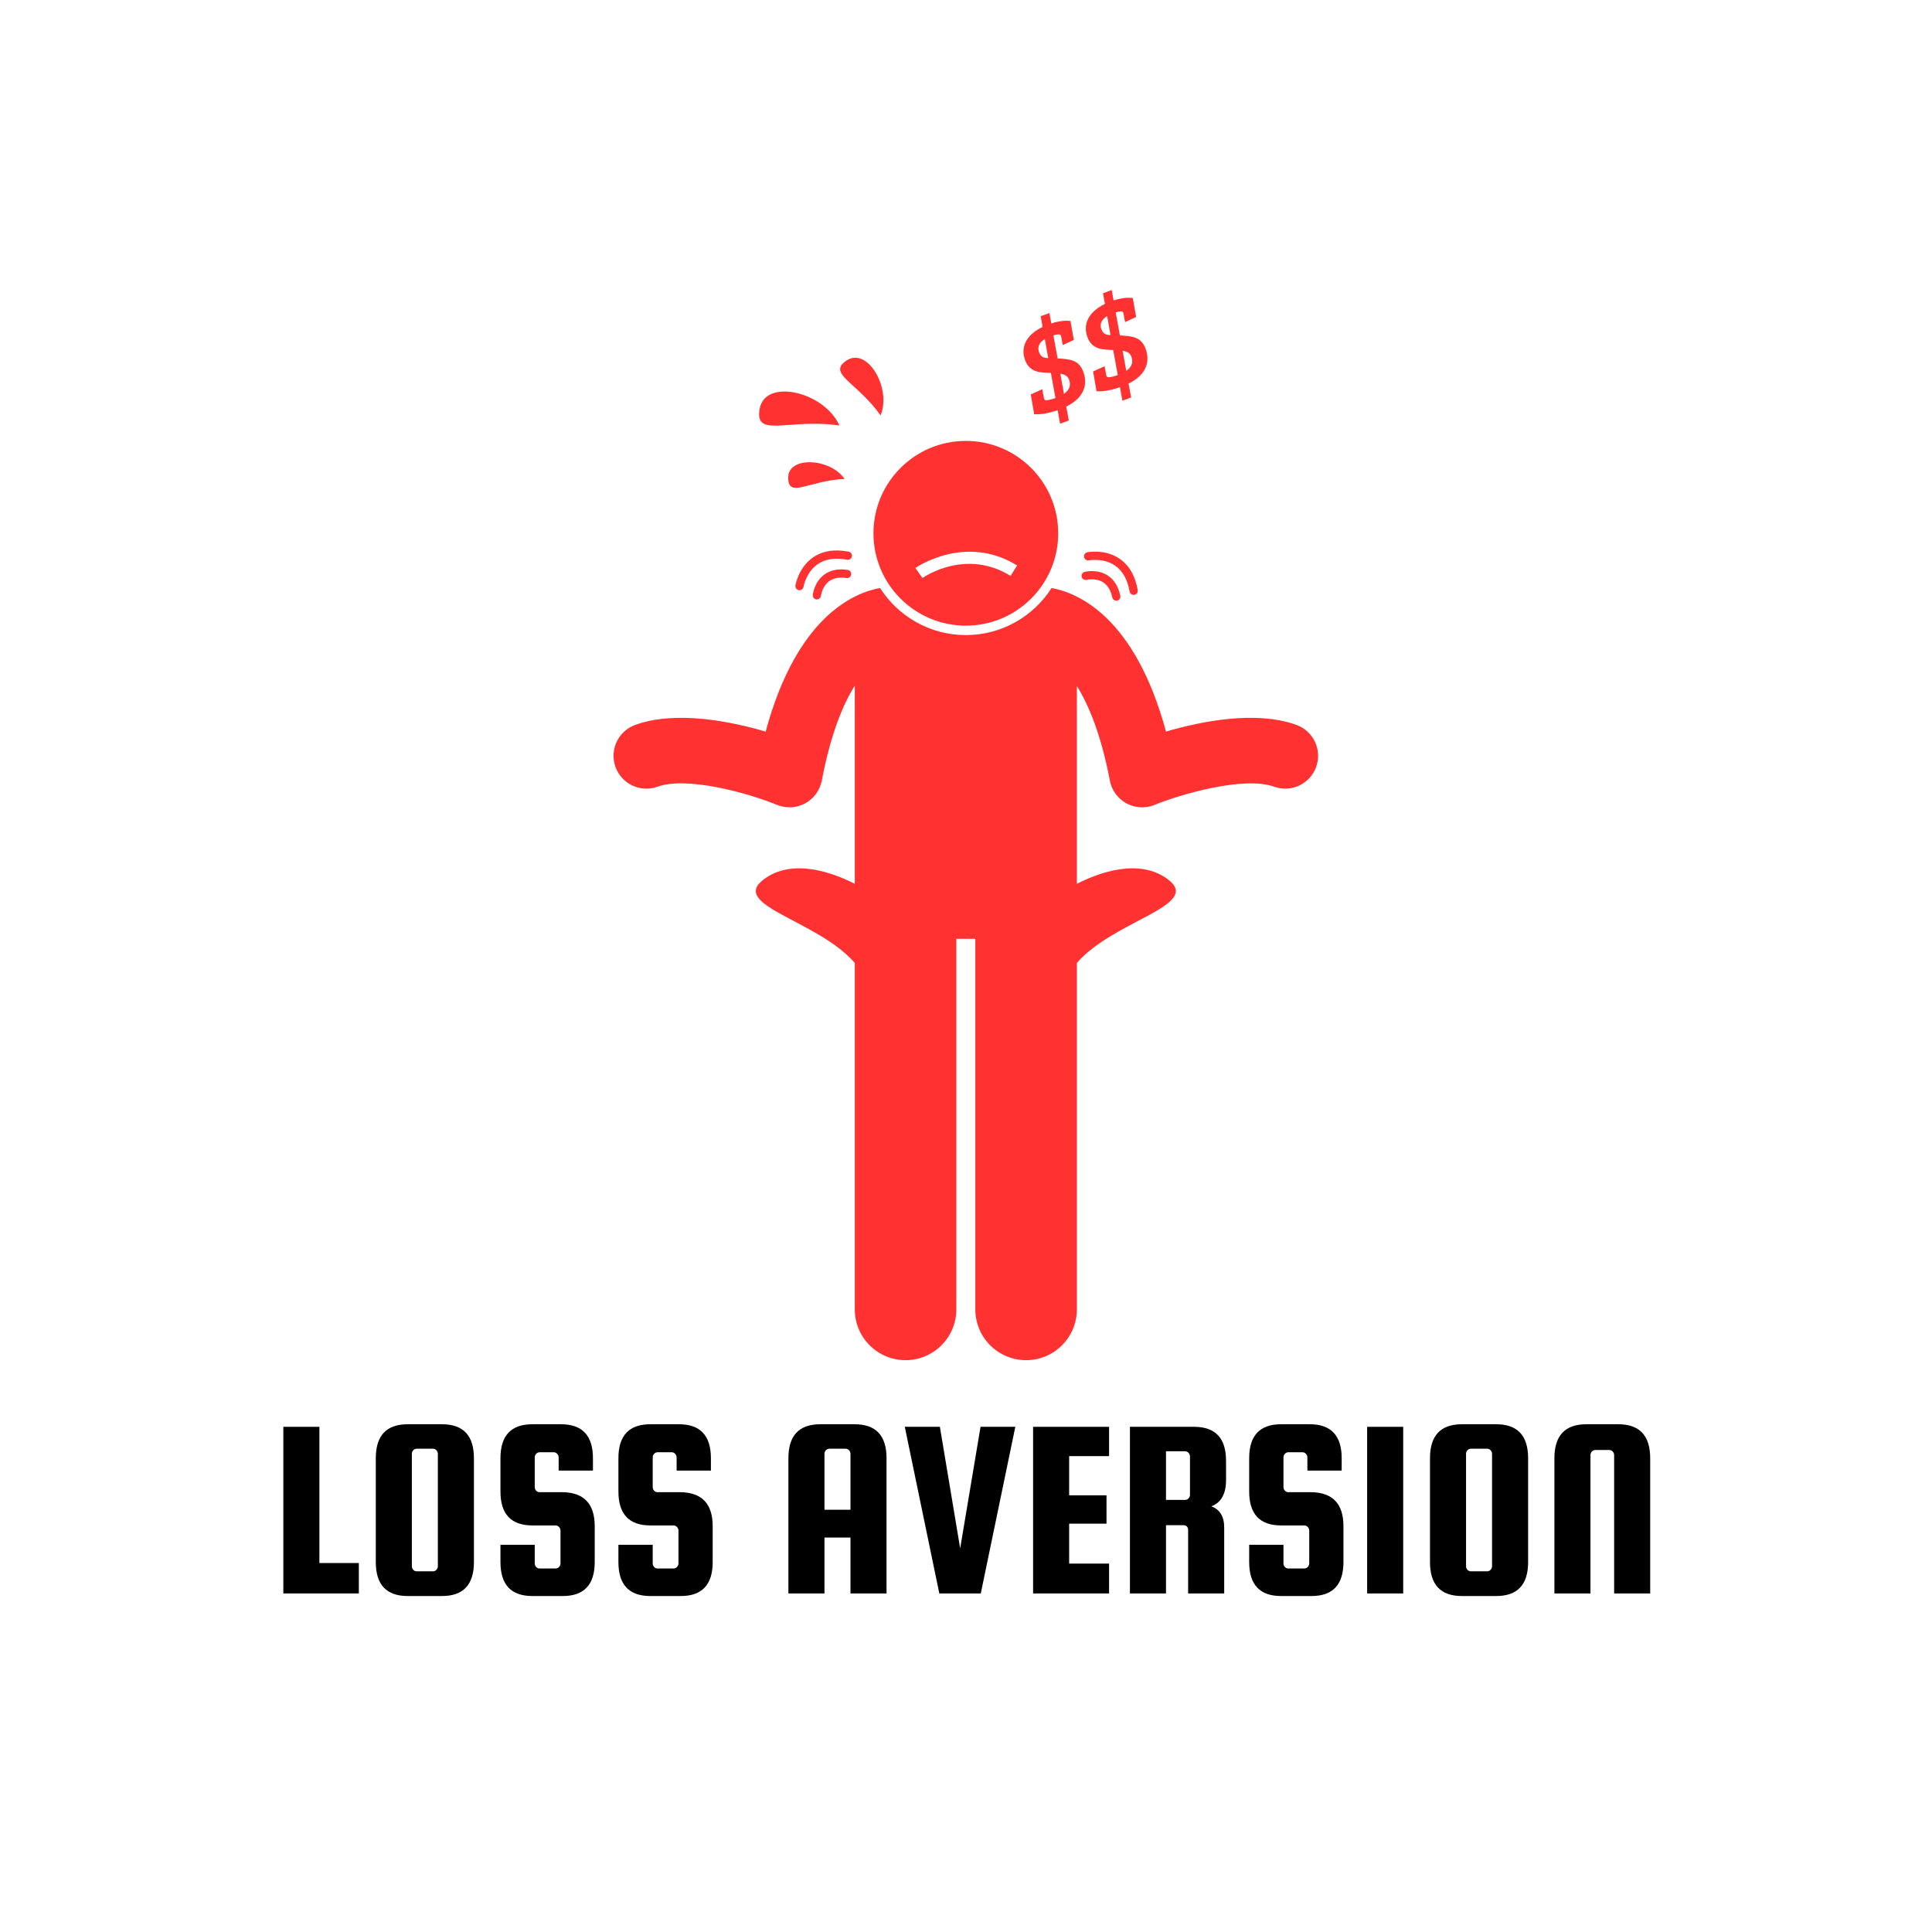
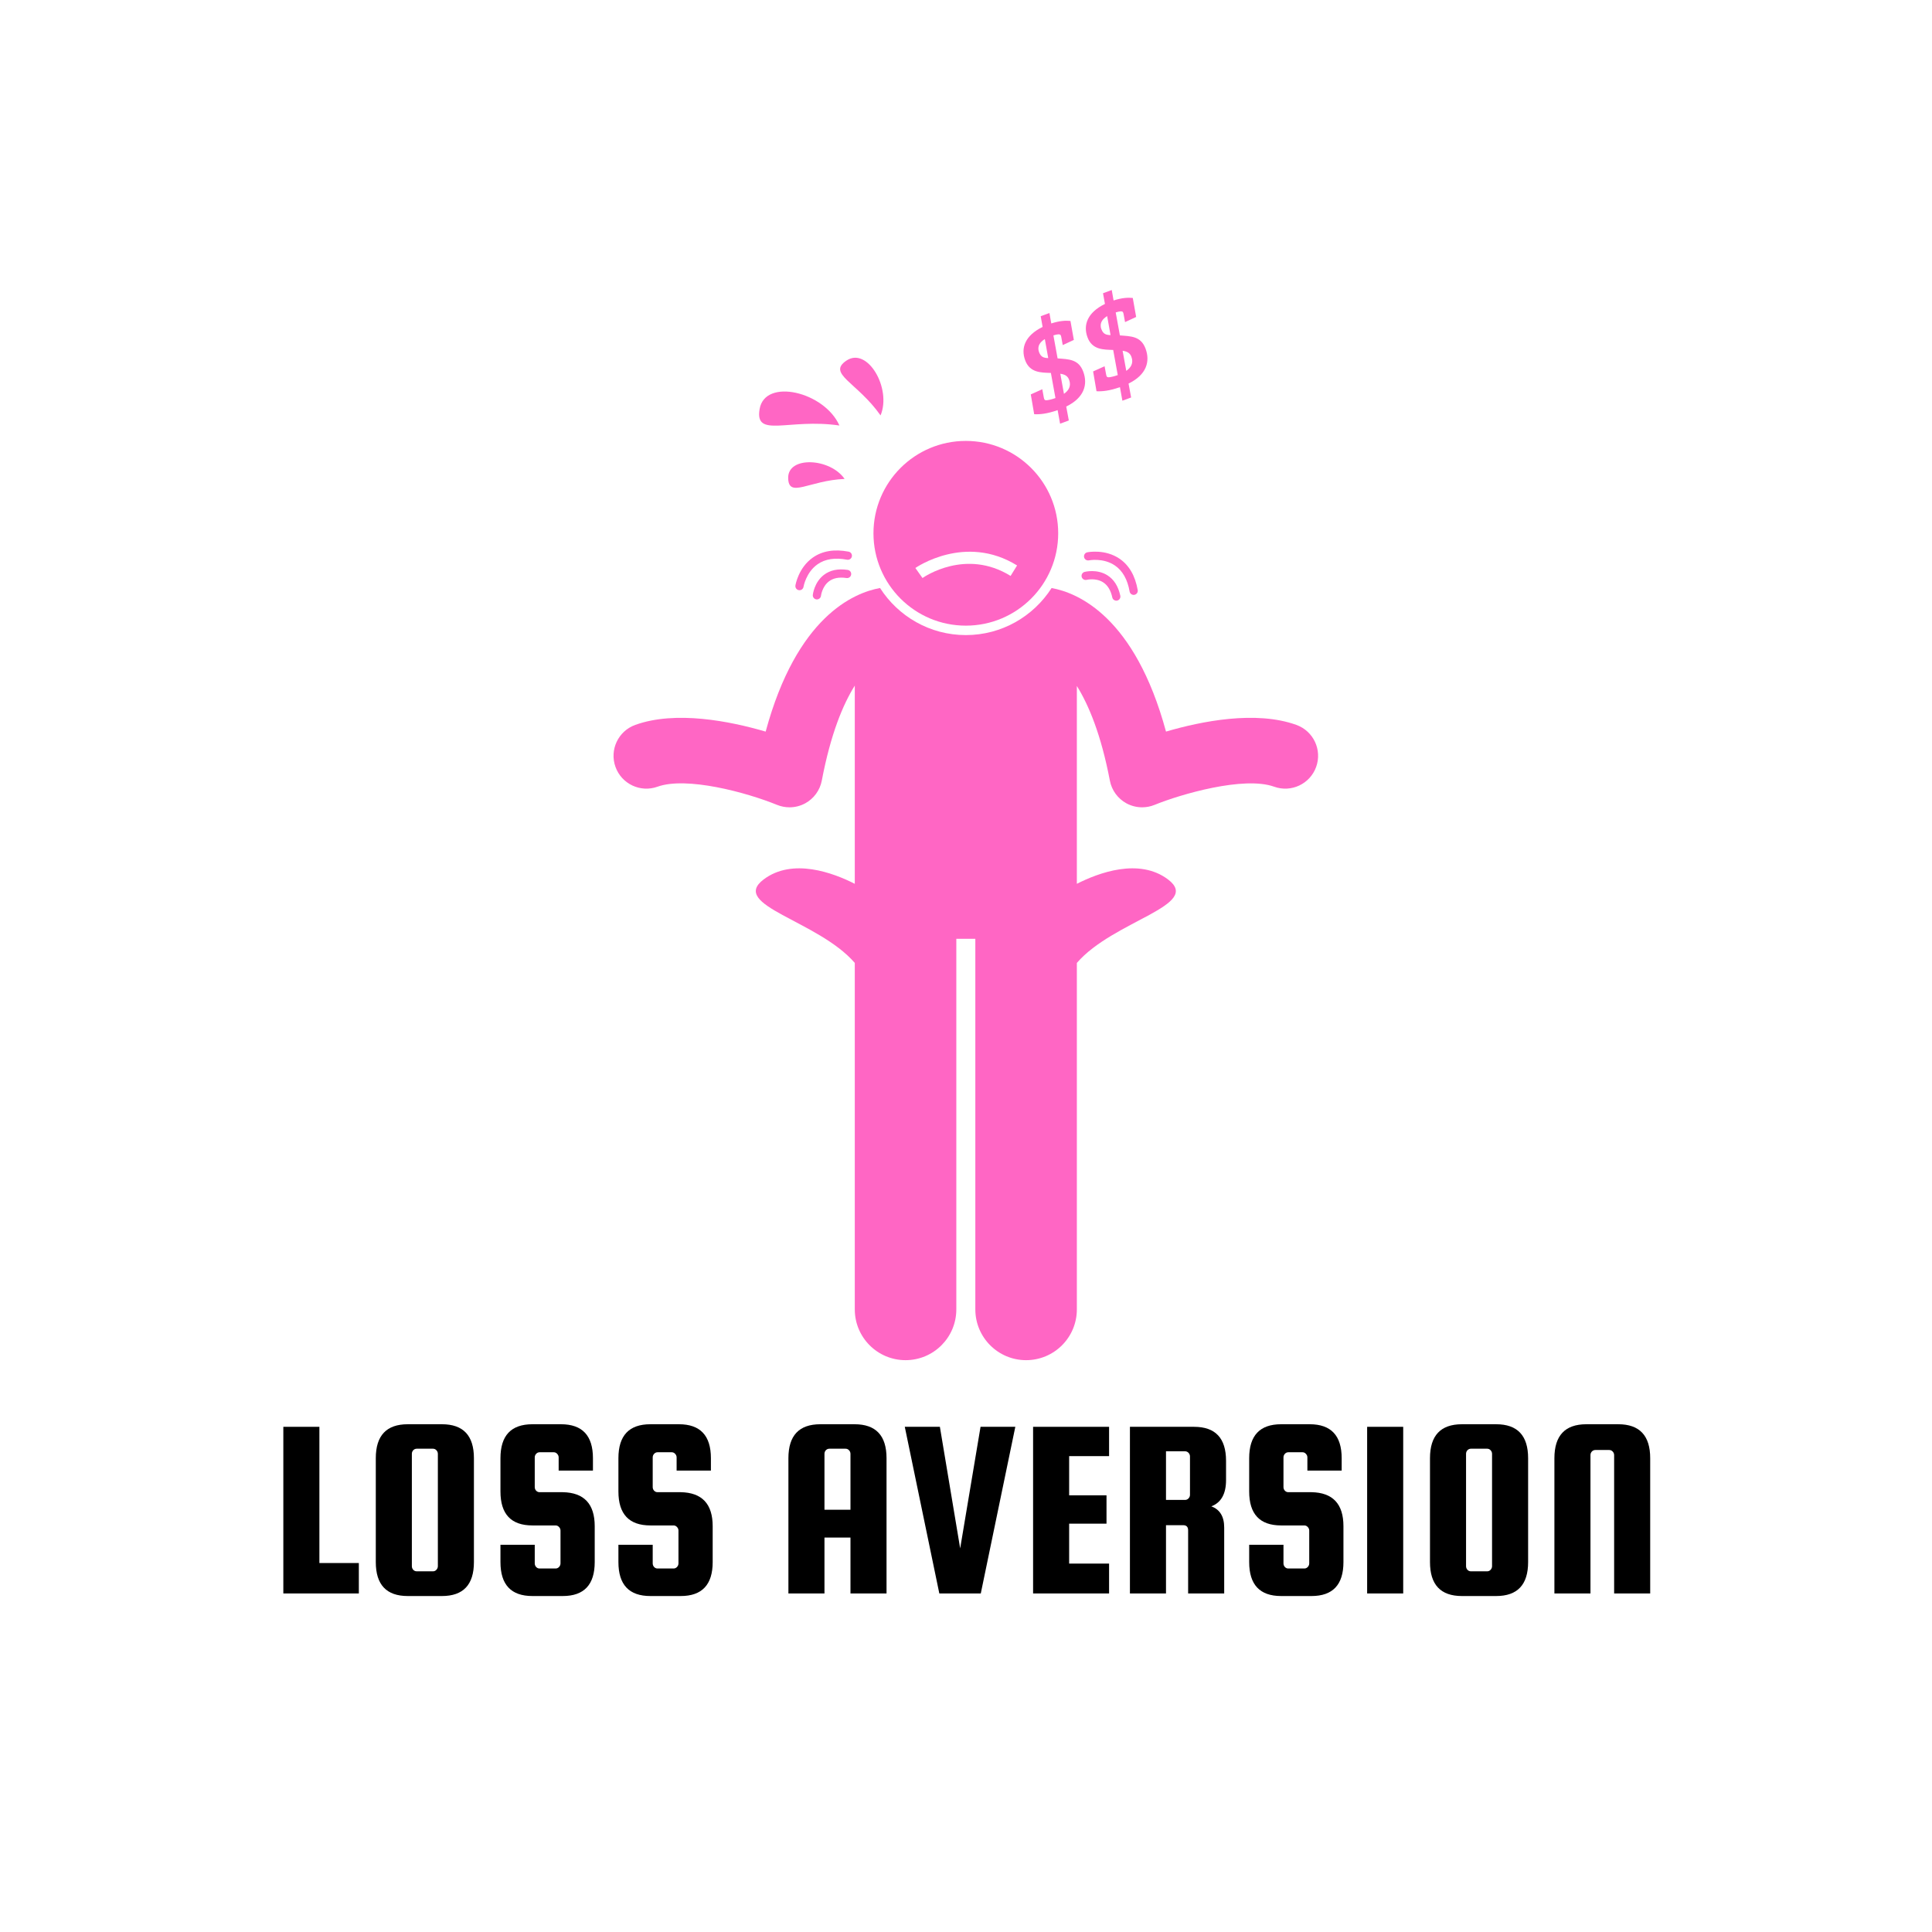
<svg xmlns="http://www.w3.org/2000/svg" width="500" zoomAndPan="magnify" viewBox="0 0 375 375" height="500" preserveAspectRatio="xMidYMid meet" version="1.0">
  <defs>
    <g />
-     <clipPath id="11ccfa3e26">
+     <clipPath id="4c3714dfe6">
      <path d="M 119 114 L 256 114 L 256 264.035 L 119 264.035 Z M 119 114 " clip-rule="nonzero" />
    </clipPath>
-     <clipPath id="9c7214c295">
+     <clipPath id="44434c7684">
      <path d="M 210 56.285 L 223 56.285 L 223 78 L 210 78 Z M 210 56.285 " clip-rule="nonzero" />
    </clipPath>
  </defs>
-   <g clip-path="url(#11ccfa3e26)">
-     <path fill="#ff3131" d="M 153.246 156.699 C 154.293 156.699 155.34 156.441 156.285 155.93 C 157.965 155.016 159.148 153.398 159.508 151.52 C 161.227 142.492 163.613 136.742 165.914 133.074 L 165.914 171.547 C 161.727 169.418 153.84 166.461 148.223 170.699 C 141.516 175.754 158.766 178.637 165.914 186.902 L 165.914 254.156 C 165.914 259.598 170.328 264.008 175.766 264.008 C 181.207 264.008 185.621 259.598 185.621 254.156 L 185.621 182.223 L 189.312 182.223 L 189.312 254.156 C 189.312 259.598 193.727 264.008 199.164 264.008 C 204.605 264.008 209.016 259.598 209.016 254.156 L 209.016 186.902 C 216.168 178.637 233.418 175.754 226.711 170.699 C 221.094 166.461 213.207 169.418 209.016 171.547 L 209.016 133.148 C 211.316 136.836 213.719 142.578 215.426 151.52 C 215.785 153.398 216.969 155.016 218.648 155.93 C 219.594 156.441 220.641 156.699 221.688 156.699 C 222.504 156.699 223.324 156.543 224.102 156.227 C 229.141 154.164 241.445 150.59 247.309 152.699 C 250.621 153.891 254.273 152.172 255.465 148.859 C 256.656 145.547 254.938 141.898 251.625 140.703 C 243.77 137.875 233.246 139.973 226.32 142 C 220.285 119.73 209.262 115.07 204.113 114.137 C 200.598 119.625 194.453 123.27 187.465 123.27 C 180.477 123.27 174.328 119.621 170.816 114.133 C 165.664 115.07 154.645 119.734 148.613 142.004 C 141.688 139.977 131.16 137.875 123.305 140.703 C 119.992 141.898 118.273 145.547 119.465 148.859 C 120.656 152.172 124.312 153.891 127.621 152.699 C 133.242 150.676 144.844 153.789 150.828 156.227 C 151.605 156.543 152.426 156.699 153.246 156.699 Z M 153.246 156.699 " fill-opacity="1" fill-rule="nonzero" />
+   <g clip-path="url(#4c3714dfe6)">
+     <path fill="#ff66c4" d="M 153.246 156.699 C 154.293 156.699 155.34 156.441 156.285 155.93 C 157.965 155.016 159.148 153.398 159.508 151.52 C 161.227 142.492 163.613 136.742 165.914 133.074 L 165.914 171.547 C 161.727 169.418 153.84 166.461 148.223 170.699 C 141.516 175.754 158.766 178.637 165.914 186.902 L 165.914 254.156 C 165.914 259.598 170.328 264.008 175.766 264.008 C 181.207 264.008 185.621 259.598 185.621 254.156 L 185.621 182.223 L 189.312 182.223 L 189.312 254.156 C 189.312 259.598 193.727 264.008 199.164 264.008 C 204.605 264.008 209.016 259.598 209.016 254.156 L 209.016 186.902 C 216.168 178.637 233.418 175.754 226.711 170.699 C 221.094 166.461 213.207 169.418 209.016 171.547 L 209.016 133.148 C 211.316 136.836 213.719 142.578 215.426 151.52 C 215.785 153.398 216.969 155.016 218.648 155.93 C 219.594 156.441 220.641 156.699 221.688 156.699 C 222.504 156.699 223.324 156.543 224.102 156.227 C 229.141 154.164 241.445 150.59 247.309 152.699 C 250.621 153.891 254.273 152.172 255.465 148.859 C 256.656 145.547 254.938 141.898 251.625 140.703 C 243.77 137.875 233.246 139.973 226.32 142 C 220.285 119.73 209.262 115.07 204.113 114.137 C 200.598 119.625 194.453 123.27 187.465 123.27 C 180.477 123.27 174.328 119.621 170.816 114.133 C 165.664 115.07 154.645 119.734 148.613 142.004 C 141.688 139.977 131.16 137.875 123.305 140.703 C 119.992 141.898 118.273 145.547 119.465 148.859 C 120.656 152.172 124.312 153.891 127.621 152.699 C 133.242 150.676 144.844 153.789 150.828 156.227 C 151.605 156.543 152.426 156.699 153.246 156.699 Z M 153.246 156.699 " fill-opacity="1" fill-rule="nonzero" />
  </g>
-   <path fill="#ff3131" d="M 187.465 121.438 C 197.371 121.438 205.395 113.414 205.395 103.512 C 205.395 93.609 197.371 85.582 187.465 85.582 C 177.566 85.582 169.539 93.609 169.539 103.512 C 169.539 113.414 177.566 121.438 187.465 121.438 Z M 197.414 109.754 L 196.156 111.785 C 187.457 106.402 179.395 111.957 179.055 112.195 L 177.672 110.246 C 177.766 110.18 187.344 103.516 197.414 109.754 Z M 197.414 109.754 " fill-opacity="1" fill-rule="nonzero" />
-   <path fill="#ff3131" d="M 159.906 111.594 C 158.047 113.027 157.777 115.367 157.766 115.469 C 157.719 115.902 158.035 116.293 158.469 116.344 C 158.5 116.344 158.531 116.348 158.559 116.348 C 158.957 116.348 159.305 116.047 159.352 115.641 C 159.352 115.621 159.57 113.855 160.891 112.848 C 161.738 112.199 162.887 111.98 164.301 112.195 C 164.738 112.266 165.141 111.961 165.207 111.527 C 165.273 111.09 164.977 110.684 164.539 110.621 C 162.668 110.336 161.113 110.664 159.906 111.594 Z M 159.906 111.594 " fill-opacity="1" fill-rule="nonzero" />
-   <path fill="#ff3131" d="M 164.715 107.074 C 161.949 106.547 159.613 106.93 157.777 108.219 C 154.98 110.176 154.414 113.496 154.391 113.637 C 154.32 114.07 154.617 114.48 155.051 114.551 C 155.094 114.559 155.137 114.562 155.18 114.562 C 155.566 114.562 155.902 114.281 155.965 113.891 C 155.969 113.863 156.441 111.098 158.691 109.523 C 160.16 108.492 162.086 108.195 164.414 108.641 C 164.848 108.719 165.262 108.438 165.348 108.008 C 165.43 107.574 165.145 107.156 164.715 107.074 Z M 164.715 107.074 " fill-opacity="1" fill-rule="nonzero" />
-   <path fill="#ff3131" d="M 210.922 112.547 C 210.938 112.543 212.668 112.125 214.078 113.004 C 214.984 113.566 215.594 114.559 215.895 115.961 C 215.973 116.336 216.305 116.59 216.672 116.59 C 216.727 116.59 216.781 116.586 216.84 116.574 C 217.27 116.48 217.543 116.059 217.453 115.629 C 217.055 113.777 216.199 112.438 214.902 111.637 C 212.902 110.406 210.621 110.98 210.523 111.004 C 210.098 111.117 209.844 111.551 209.953 111.973 C 210.062 112.398 210.496 112.652 210.922 112.547 Z M 210.922 112.547 " fill-opacity="1" fill-rule="nonzero" />
-   <path fill="#ff3131" d="M 220.043 115.469 C 220.09 115.469 220.137 115.465 220.18 115.457 C 220.613 115.383 220.906 114.969 220.828 114.535 C 220.344 111.762 219.16 109.715 217.309 108.449 C 214.488 106.527 211.18 107.172 211.039 107.203 C 210.609 107.293 210.332 107.711 210.418 108.145 C 210.508 108.574 210.926 108.852 211.359 108.766 C 211.387 108.758 214.141 108.219 216.41 109.766 C 217.895 110.777 218.852 112.477 219.258 114.809 C 219.328 115.195 219.664 115.469 220.043 115.469 Z M 220.043 115.469 " fill-opacity="1" fill-rule="nonzero" />
-   <path fill="#ff3131" d="M 162.93 82.59 C 160.039 76.051 148.496 73.285 147.441 79.391 C 146.449 85.141 153.074 81.148 162.93 82.59 Z M 162.93 82.59 " fill-opacity="1" fill-rule="nonzero" />
-   <path fill="#ff3131" d="M 170.914 80.629 C 173.102 75.402 168.395 67.258 164.309 69.98 C 160.465 72.547 166.371 74.176 170.914 80.629 Z M 170.914 80.629 " fill-opacity="1" fill-rule="nonzero" />
-   <path fill="#ff3131" d="M 163.938 92.961 C 161.133 88.879 152.918 88.477 152.984 92.77 C 153.047 96.812 157.047 93.242 163.938 92.961 Z M 163.938 92.961 " fill-opacity="1" fill-rule="nonzero" />
-   <path fill="#ff3131" d="M 210.262 72.148 C 209.359 69.695 207.422 69.734 205.277 69.562 L 204.465 65.098 C 204.883 64.969 205.223 64.898 205.453 64.891 C 205.84 64.879 205.93 65.055 205.996 65.445 L 206.277 66.98 L 208.434 65.98 L 207.773 62.293 C 206.883 62.203 205.727 62.242 204.051 62.781 L 203.695 60.754 L 202 61.379 L 202.371 63.453 C 198.957 65.129 198.105 67.547 198.984 69.93 C 199.891 72.383 202.105 72.32 203.977 72.387 L 204.863 77.262 C 204.152 77.523 203.5 77.66 203.125 77.695 C 202.738 77.707 202.672 77.523 202.594 77.109 L 202.309 75.551 L 200.074 76.555 L 200.734 80.398 C 201.773 80.457 203.238 80.332 205.285 79.605 L 205.762 82.238 L 207.457 81.613 L 206.953 78.91 C 210.484 77.191 211.168 74.598 210.262 72.148 Z M 201.676 68.34 C 201.246 67.172 201.93 66.344 202.801 65.816 L 203.461 69.504 C 202.617 69.477 202.039 69.324 201.676 68.34 Z M 206.512 76.445 L 205.805 72.543 C 206.766 72.684 207.254 73.023 207.516 73.734 C 207.965 74.945 207.406 75.828 206.512 76.445 Z M 206.512 76.445 " fill-opacity="1" fill-rule="nonzero" />
-   <g clip-path="url(#9c7214c295)">
-     <path fill="#ff3131" d="M 222.359 67.688 C 221.453 65.234 219.52 65.273 217.371 65.102 L 216.559 60.641 C 216.98 60.512 217.316 60.438 217.547 60.43 C 217.934 60.418 218.023 60.594 218.09 60.984 L 218.371 62.52 L 220.527 61.52 L 219.871 57.832 C 218.977 57.742 217.82 57.781 216.145 58.32 L 215.789 56.293 L 214.094 56.918 L 214.469 58.992 C 211.055 60.668 210.203 63.09 211.082 65.469 C 211.984 67.922 214.199 67.859 216.07 67.926 L 216.957 72.801 C 216.246 73.062 215.594 73.199 215.219 73.234 C 214.832 73.246 214.766 73.062 214.691 72.648 L 214.402 71.09 L 212.172 72.094 L 212.832 75.938 C 213.867 75.996 215.332 75.875 217.379 75.145 L 217.855 77.777 L 219.551 77.152 L 219.051 74.449 C 222.578 72.73 223.262 70.137 222.359 67.688 Z M 213.773 63.879 C 213.34 62.711 214.027 61.887 214.898 61.355 L 215.555 65.043 C 214.711 65.016 214.137 64.863 213.773 63.879 Z M 218.609 71.984 L 217.898 68.082 C 218.859 68.223 219.352 68.562 219.613 69.273 C 220.059 70.484 219.5 71.367 218.609 71.984 Z M 218.609 71.984 " fill-opacity="1" fill-rule="nonzero" />
+   <path fill="#ff66c4" d="M 187.465 121.438 C 197.371 121.438 205.395 113.414 205.395 103.512 C 205.395 93.609 197.371 85.582 187.465 85.582 C 177.566 85.582 169.539 93.609 169.539 103.512 C 169.539 113.414 177.566 121.438 187.465 121.438 Z M 197.414 109.754 L 196.156 111.785 C 187.457 106.402 179.395 111.957 179.055 112.195 L 177.672 110.246 C 177.766 110.18 187.344 103.516 197.414 109.754 Z M 197.414 109.754 " fill-opacity="1" fill-rule="nonzero" />
+   <path fill="#ff66c4" d="M 159.906 111.594 C 158.047 113.027 157.777 115.367 157.766 115.469 C 157.719 115.902 158.035 116.293 158.469 116.344 C 158.5 116.344 158.531 116.348 158.559 116.348 C 158.957 116.348 159.305 116.047 159.352 115.641 C 159.352 115.621 159.57 113.855 160.891 112.848 C 161.738 112.199 162.887 111.98 164.301 112.195 C 164.738 112.266 165.141 111.961 165.207 111.527 C 165.273 111.09 164.977 110.684 164.539 110.621 C 162.668 110.336 161.113 110.664 159.906 111.594 Z M 159.906 111.594 " fill-opacity="1" fill-rule="nonzero" />
+   <path fill="#ff66c4" d="M 164.715 107.074 C 161.949 106.547 159.613 106.93 157.777 108.219 C 154.98 110.176 154.414 113.496 154.391 113.637 C 154.32 114.07 154.617 114.48 155.051 114.551 C 155.094 114.559 155.137 114.562 155.18 114.562 C 155.566 114.562 155.902 114.281 155.965 113.891 C 155.969 113.863 156.441 111.098 158.691 109.523 C 160.16 108.492 162.086 108.195 164.414 108.641 C 164.848 108.719 165.262 108.438 165.348 108.008 C 165.43 107.574 165.145 107.156 164.715 107.074 Z M 164.715 107.074 " fill-opacity="1" fill-rule="nonzero" />
+   <path fill="#ff66c4" d="M 210.922 112.547 C 210.938 112.543 212.668 112.125 214.078 113.004 C 214.984 113.566 215.594 114.559 215.895 115.961 C 215.973 116.336 216.305 116.59 216.672 116.59 C 216.727 116.59 216.781 116.586 216.84 116.574 C 217.27 116.48 217.543 116.059 217.453 115.629 C 217.055 113.777 216.199 112.438 214.902 111.637 C 212.902 110.406 210.621 110.98 210.523 111.004 C 210.098 111.117 209.844 111.551 209.953 111.973 C 210.062 112.398 210.496 112.652 210.922 112.547 Z M 210.922 112.547 " fill-opacity="1" fill-rule="nonzero" />
+   <path fill="#ff66c4" d="M 220.043 115.469 C 220.09 115.469 220.137 115.465 220.18 115.457 C 220.613 115.383 220.906 114.969 220.828 114.535 C 220.344 111.762 219.16 109.715 217.309 108.449 C 214.488 106.527 211.18 107.172 211.039 107.203 C 210.609 107.293 210.332 107.711 210.418 108.145 C 210.508 108.574 210.926 108.852 211.359 108.766 C 211.387 108.758 214.141 108.219 216.41 109.766 C 217.895 110.777 218.852 112.477 219.258 114.809 C 219.328 115.195 219.664 115.469 220.043 115.469 Z M 220.043 115.469 " fill-opacity="1" fill-rule="nonzero" />
+   <path fill="#ff66c4" d="M 162.93 82.59 C 160.039 76.051 148.496 73.285 147.441 79.391 C 146.449 85.141 153.074 81.148 162.93 82.59 Z M 162.93 82.59 " fill-opacity="1" fill-rule="nonzero" />
+   <path fill="#ff66c4" d="M 170.914 80.629 C 173.102 75.402 168.395 67.258 164.309 69.98 C 160.465 72.547 166.371 74.176 170.914 80.629 Z M 170.914 80.629 " fill-opacity="1" fill-rule="nonzero" />
+   <path fill="#ff66c4" d="M 163.938 92.961 C 161.133 88.879 152.918 88.477 152.984 92.77 C 153.047 96.812 157.047 93.242 163.938 92.961 Z M 163.938 92.961 " fill-opacity="1" fill-rule="nonzero" />
+   <path fill="#ff66c4" d="M 210.262 72.148 C 209.359 69.695 207.422 69.734 205.277 69.562 L 204.465 65.098 C 204.883 64.969 205.223 64.898 205.453 64.891 C 205.84 64.879 205.93 65.055 205.996 65.445 L 206.277 66.98 L 208.434 65.98 L 207.773 62.293 C 206.883 62.203 205.727 62.242 204.051 62.781 L 203.695 60.754 L 202 61.379 L 202.371 63.453 C 198.957 65.129 198.105 67.547 198.984 69.93 C 199.891 72.383 202.105 72.32 203.977 72.387 L 204.863 77.262 C 204.152 77.523 203.5 77.66 203.125 77.695 C 202.738 77.707 202.672 77.523 202.594 77.109 L 202.309 75.551 L 200.074 76.555 L 200.734 80.398 C 201.773 80.457 203.238 80.332 205.285 79.605 L 205.762 82.238 L 207.457 81.613 L 206.953 78.91 C 210.484 77.191 211.168 74.598 210.262 72.148 Z M 201.676 68.34 C 201.246 67.172 201.93 66.344 202.801 65.816 L 203.461 69.504 C 202.617 69.477 202.039 69.324 201.676 68.34 Z M 206.512 76.445 L 205.805 72.543 C 206.766 72.684 207.254 73.023 207.516 73.734 C 207.965 74.945 207.406 75.828 206.512 76.445 Z M 206.512 76.445 " fill-opacity="1" fill-rule="nonzero" />
+   <g clip-path="url(#44434c7684)">
+     <path fill="#ff66c4" d="M 222.359 67.688 C 221.453 65.234 219.52 65.273 217.371 65.102 L 216.559 60.641 C 216.98 60.512 217.316 60.438 217.547 60.43 C 217.934 60.418 218.023 60.594 218.09 60.984 L 218.371 62.52 L 220.527 61.52 L 219.871 57.832 C 218.977 57.742 217.82 57.781 216.145 58.32 L 215.789 56.293 L 214.094 56.918 L 214.469 58.992 C 211.055 60.668 210.203 63.09 211.082 65.469 C 211.984 67.922 214.199 67.859 216.07 67.926 L 216.957 72.801 C 216.246 73.062 215.594 73.199 215.219 73.234 C 214.832 73.246 214.766 73.062 214.691 72.648 L 214.402 71.09 L 212.172 72.094 L 212.832 75.938 C 213.867 75.996 215.332 75.875 217.379 75.145 L 217.855 77.777 L 219.551 77.152 L 219.051 74.449 C 222.578 72.73 223.262 70.137 222.359 67.688 Z M 213.773 63.879 C 213.34 62.711 214.027 61.887 214.898 61.355 L 215.555 65.043 C 214.711 65.016 214.137 64.863 213.773 63.879 Z M 218.609 71.984 L 217.898 68.082 C 218.859 68.223 219.352 68.562 219.613 69.273 C 220.059 70.484 219.5 71.367 218.609 71.984 Z M 218.609 71.984 " fill-opacity="1" fill-rule="nonzero" />
  </g>
  <g fill="#000000" fill-opacity="1">
    <g transform="translate(52.49414, 309.2888)">
      <g>
        <path d="M 9.5 -5.906 L 17.156 -5.906 L 17.156 0 L 2.5 0 L 2.5 -32.344 L 9.5 -32.344 Z M 9.5 -5.906 " />
      </g>
    </g>
  </g>
  <g fill="#000000" fill-opacity="1">
    <g transform="translate(70.44136, 309.2888)">
      <g>
        <path d="M 21.547 -26.25 L 21.547 -6.094 C 21.547 -1.695 19.477 0.5 15.344 0.5 L 8.703 0.5 C 4.566 0.5 2.5 -1.695 2.5 -6.094 L 2.5 -26.25 C 2.5 -30.645 4.566 -32.844 8.703 -32.844 L 15.344 -32.844 C 19.477 -32.844 21.547 -30.645 21.547 -26.25 Z M 14.547 -5.297 L 14.547 -27.094 C 14.547 -27.363 14.453 -27.598 14.266 -27.797 C 14.086 -27.992 13.863 -28.094 13.594 -28.094 L 10.453 -28.094 C 10.18 -28.094 9.953 -27.992 9.766 -27.797 C 9.586 -27.598 9.5 -27.363 9.5 -27.094 L 9.5 -5.297 C 9.5 -5.035 9.586 -4.801 9.766 -4.594 C 9.953 -4.395 10.18 -4.297 10.453 -4.297 L 13.594 -4.297 C 13.863 -4.297 14.086 -4.395 14.266 -4.594 C 14.453 -4.801 14.547 -5.035 14.547 -5.297 Z M 14.547 -5.297 " />
      </g>
    </g>
  </g>
  <g fill="#000000" fill-opacity="1">
    <g transform="translate(94.63761, 309.2888)">
      <g>
        <path d="M 20.453 -23.844 L 13.797 -23.844 L 13.797 -26.406 C 13.797 -26.664 13.703 -26.895 13.516 -27.094 C 13.336 -27.301 13.113 -27.406 12.844 -27.406 L 10.094 -27.406 C 9.832 -27.406 9.609 -27.301 9.422 -27.094 C 9.242 -26.895 9.156 -26.664 9.156 -26.406 L 9.156 -20.656 C 9.156 -20.383 9.242 -20.148 9.422 -19.953 C 9.609 -19.754 9.832 -19.656 10.094 -19.656 L 14.594 -19.656 C 18.727 -19.582 20.797 -17.379 20.797 -13.047 L 20.797 -6.094 C 20.797 -1.695 18.727 0.5 14.594 0.5 L 8.703 0.5 C 4.566 0.5 2.5 -1.695 2.5 -6.094 L 2.5 -9.453 L 9.156 -9.453 L 9.156 -5.844 C 9.156 -5.582 9.242 -5.348 9.422 -5.141 C 9.609 -4.941 9.832 -4.844 10.094 -4.844 L 13.203 -4.844 C 13.461 -4.844 13.688 -4.941 13.875 -5.141 C 14.062 -5.348 14.156 -5.582 14.156 -5.844 L 14.156 -12.203 C 14.156 -12.461 14.062 -12.691 13.875 -12.891 C 13.688 -13.098 13.461 -13.203 13.203 -13.203 L 8.703 -13.203 C 4.566 -13.203 2.5 -15.398 2.5 -19.797 L 2.5 -26.25 C 2.5 -30.645 4.566 -32.844 8.703 -32.844 L 14.25 -32.844 C 18.383 -32.844 20.453 -30.645 20.453 -26.25 Z M 20.453 -23.844 " />
      </g>
    </g>
  </g>
  <g fill="#000000" fill-opacity="1">
    <g transform="translate(117.5341, 309.2888)">
      <g>
        <path d="M 20.453 -23.844 L 13.797 -23.844 L 13.797 -26.406 C 13.797 -26.664 13.703 -26.895 13.516 -27.094 C 13.336 -27.301 13.113 -27.406 12.844 -27.406 L 10.094 -27.406 C 9.832 -27.406 9.609 -27.301 9.422 -27.094 C 9.242 -26.895 9.156 -26.664 9.156 -26.406 L 9.156 -20.656 C 9.156 -20.383 9.242 -20.148 9.422 -19.953 C 9.609 -19.754 9.832 -19.656 10.094 -19.656 L 14.594 -19.656 C 18.727 -19.582 20.797 -17.379 20.797 -13.047 L 20.797 -6.094 C 20.797 -1.695 18.727 0.5 14.594 0.5 L 8.703 0.5 C 4.566 0.5 2.5 -1.695 2.5 -6.094 L 2.5 -9.453 L 9.156 -9.453 L 9.156 -5.844 C 9.156 -5.582 9.242 -5.348 9.422 -5.141 C 9.609 -4.941 9.832 -4.844 10.094 -4.844 L 13.203 -4.844 C 13.461 -4.844 13.688 -4.941 13.875 -5.141 C 14.062 -5.348 14.156 -5.582 14.156 -5.844 L 14.156 -12.203 C 14.156 -12.461 14.062 -12.691 13.875 -12.891 C 13.688 -13.098 13.461 -13.203 13.203 -13.203 L 8.703 -13.203 C 4.566 -13.203 2.5 -15.398 2.5 -19.797 L 2.5 -26.25 C 2.5 -30.645 4.566 -32.844 8.703 -32.844 L 14.25 -32.844 C 18.383 -32.844 20.453 -30.645 20.453 -26.25 Z M 20.453 -23.844 " />
      </g>
    </g>
  </g>
  <g fill="#000000" fill-opacity="1">
    <g transform="translate(140.4305, 309.2888)">
      <g />
    </g>
  </g>
  <g fill="#000000" fill-opacity="1">
    <g transform="translate(150.529, 309.2888)">
      <g>
        <path d="M 15.344 -32.844 C 19.477 -32.844 21.547 -30.645 21.547 -26.25 L 21.547 0 L 14.547 0 L 14.547 -10.844 L 9.5 -10.844 L 9.5 0 L 2.5 0 L 2.5 -26.25 C 2.5 -30.645 4.566 -32.844 8.703 -32.844 Z M 9.5 -16.25 L 14.547 -16.25 L 14.547 -27.094 C 14.547 -27.363 14.453 -27.598 14.266 -27.797 C 14.086 -27.992 13.863 -28.094 13.594 -28.094 L 10.453 -28.094 C 10.18 -28.094 9.953 -27.992 9.766 -27.797 C 9.586 -27.598 9.5 -27.363 9.5 -27.094 Z M 9.5 -16.25 " />
      </g>
    </g>
  </g>
  <g fill="#000000" fill-opacity="1">
    <g transform="translate(174.7752, 309.2888)">
      <g>
        <path d="M 15.547 -32.344 L 22.297 -32.344 L 15.594 0 L 7.547 0 L 0.844 -32.344 L 7.656 -32.344 L 11.594 -8.75 Z M 15.547 -32.344 " />
      </g>
    </g>
  </g>
  <g fill="#000000" fill-opacity="1">
    <g transform="translate(198.0216, 309.2888)">
      <g>
        <path d="M 9.5 -5.797 L 17.25 -5.797 L 17.25 0 L 2.5 0 L 2.5 -32.344 L 17.25 -32.344 L 17.25 -26.656 L 9.5 -26.656 L 9.5 -19.047 L 16.75 -19.047 L 16.75 -13.547 L 9.5 -13.547 Z M 9.5 -5.797 " />
      </g>
    </g>
  </g>
  <g fill="#000000" fill-opacity="1">
    <g transform="translate(216.8187, 309.2888)">
      <g>
        <path d="M 9.5 -13.25 L 9.5 0 L 2.5 0 L 2.5 -32.344 L 14.953 -32.344 C 19.086 -32.344 21.156 -30.145 21.156 -25.75 L 21.156 -22 C 21.156 -19.332 20.203 -17.633 18.297 -16.906 C 19.961 -16.301 20.797 -14.93 20.797 -12.797 L 20.797 0 L 13.797 0 L 13.797 -12.25 C 13.797 -12.914 13.477 -13.25 12.844 -13.25 Z M 9.5 -27.594 L 9.5 -18.156 L 13.203 -18.156 C 13.461 -18.156 13.688 -18.254 13.875 -18.453 C 14.062 -18.648 14.156 -18.883 14.156 -19.156 L 14.156 -26.594 C 14.156 -26.863 14.062 -27.098 13.875 -27.297 C 13.688 -27.492 13.461 -27.594 13.203 -27.594 Z M 9.5 -27.594 " />
      </g>
    </g>
  </g>
  <g fill="#000000" fill-opacity="1">
    <g transform="translate(239.9651, 309.2888)">
      <g>
        <path d="M 20.453 -23.844 L 13.797 -23.844 L 13.797 -26.406 C 13.797 -26.664 13.703 -26.895 13.516 -27.094 C 13.336 -27.301 13.113 -27.406 12.844 -27.406 L 10.094 -27.406 C 9.832 -27.406 9.609 -27.301 9.422 -27.094 C 9.242 -26.895 9.156 -26.664 9.156 -26.406 L 9.156 -20.656 C 9.156 -20.383 9.242 -20.148 9.422 -19.953 C 9.609 -19.754 9.832 -19.656 10.094 -19.656 L 14.594 -19.656 C 18.727 -19.582 20.797 -17.379 20.797 -13.047 L 20.797 -6.094 C 20.797 -1.695 18.727 0.5 14.594 0.5 L 8.703 0.5 C 4.566 0.5 2.5 -1.695 2.5 -6.094 L 2.5 -9.453 L 9.156 -9.453 L 9.156 -5.844 C 9.156 -5.582 9.242 -5.348 9.422 -5.141 C 9.609 -4.941 9.832 -4.844 10.094 -4.844 L 13.203 -4.844 C 13.461 -4.844 13.688 -4.941 13.875 -5.141 C 14.062 -5.348 14.156 -5.582 14.156 -5.844 L 14.156 -12.203 C 14.156 -12.461 14.062 -12.691 13.875 -12.891 C 13.688 -13.098 13.461 -13.203 13.203 -13.203 L 8.703 -13.203 C 4.566 -13.203 2.5 -15.398 2.5 -19.797 L 2.5 -26.25 C 2.5 -30.645 4.566 -32.844 8.703 -32.844 L 14.25 -32.844 C 18.383 -32.844 20.453 -30.645 20.453 -26.25 Z M 20.453 -23.844 " />
      </g>
    </g>
  </g>
  <g fill="#000000" fill-opacity="1">
    <g transform="translate(262.8616, 309.2888)">
      <g>
        <path d="M 9.5 -32.344 L 9.5 0 L 2.5 0 L 2.5 -32.344 Z M 9.5 -32.344 " />
      </g>
    </g>
  </g>
  <g fill="#000000" fill-opacity="1">
    <g transform="translate(275.0597, 309.2888)">
      <g>
        <path d="M 21.547 -26.25 L 21.547 -6.094 C 21.547 -1.695 19.477 0.5 15.344 0.5 L 8.703 0.5 C 4.566 0.5 2.5 -1.695 2.5 -6.094 L 2.5 -26.25 C 2.5 -30.645 4.566 -32.844 8.703 -32.844 L 15.344 -32.844 C 19.477 -32.844 21.547 -30.645 21.547 -26.25 Z M 14.547 -5.297 L 14.547 -27.094 C 14.547 -27.363 14.453 -27.598 14.266 -27.797 C 14.086 -27.992 13.863 -28.094 13.594 -28.094 L 10.453 -28.094 C 10.18 -28.094 9.953 -27.992 9.766 -27.797 C 9.586 -27.598 9.5 -27.363 9.5 -27.094 L 9.5 -5.297 C 9.5 -5.035 9.586 -4.801 9.766 -4.594 C 9.953 -4.395 10.18 -4.297 10.453 -4.297 L 13.594 -4.297 C 13.863 -4.297 14.086 -4.395 14.266 -4.594 C 14.453 -4.801 14.547 -5.035 14.547 -5.297 Z M 14.547 -5.297 " />
      </g>
    </g>
  </g>
  <g fill="#000000" fill-opacity="1">
    <g transform="translate(299.2559, 309.2888)">
      <g>
        <path d="M 21.047 0 L 14.047 0 L 14.047 -26.844 C 14.047 -27.113 13.953 -27.348 13.766 -27.547 C 13.586 -27.742 13.363 -27.844 13.094 -27.844 L 10.406 -27.844 C 10.133 -27.844 9.906 -27.742 9.719 -27.547 C 9.539 -27.348 9.453 -27.113 9.453 -26.844 L 9.453 0 L 2.453 0 L 2.453 -26.25 C 2.453 -30.645 4.52 -32.844 8.656 -32.844 L 14.844 -32.844 C 18.977 -32.844 21.047 -30.645 21.047 -26.25 Z M 21.047 0 " />
      </g>
    </g>
  </g>
</svg>
